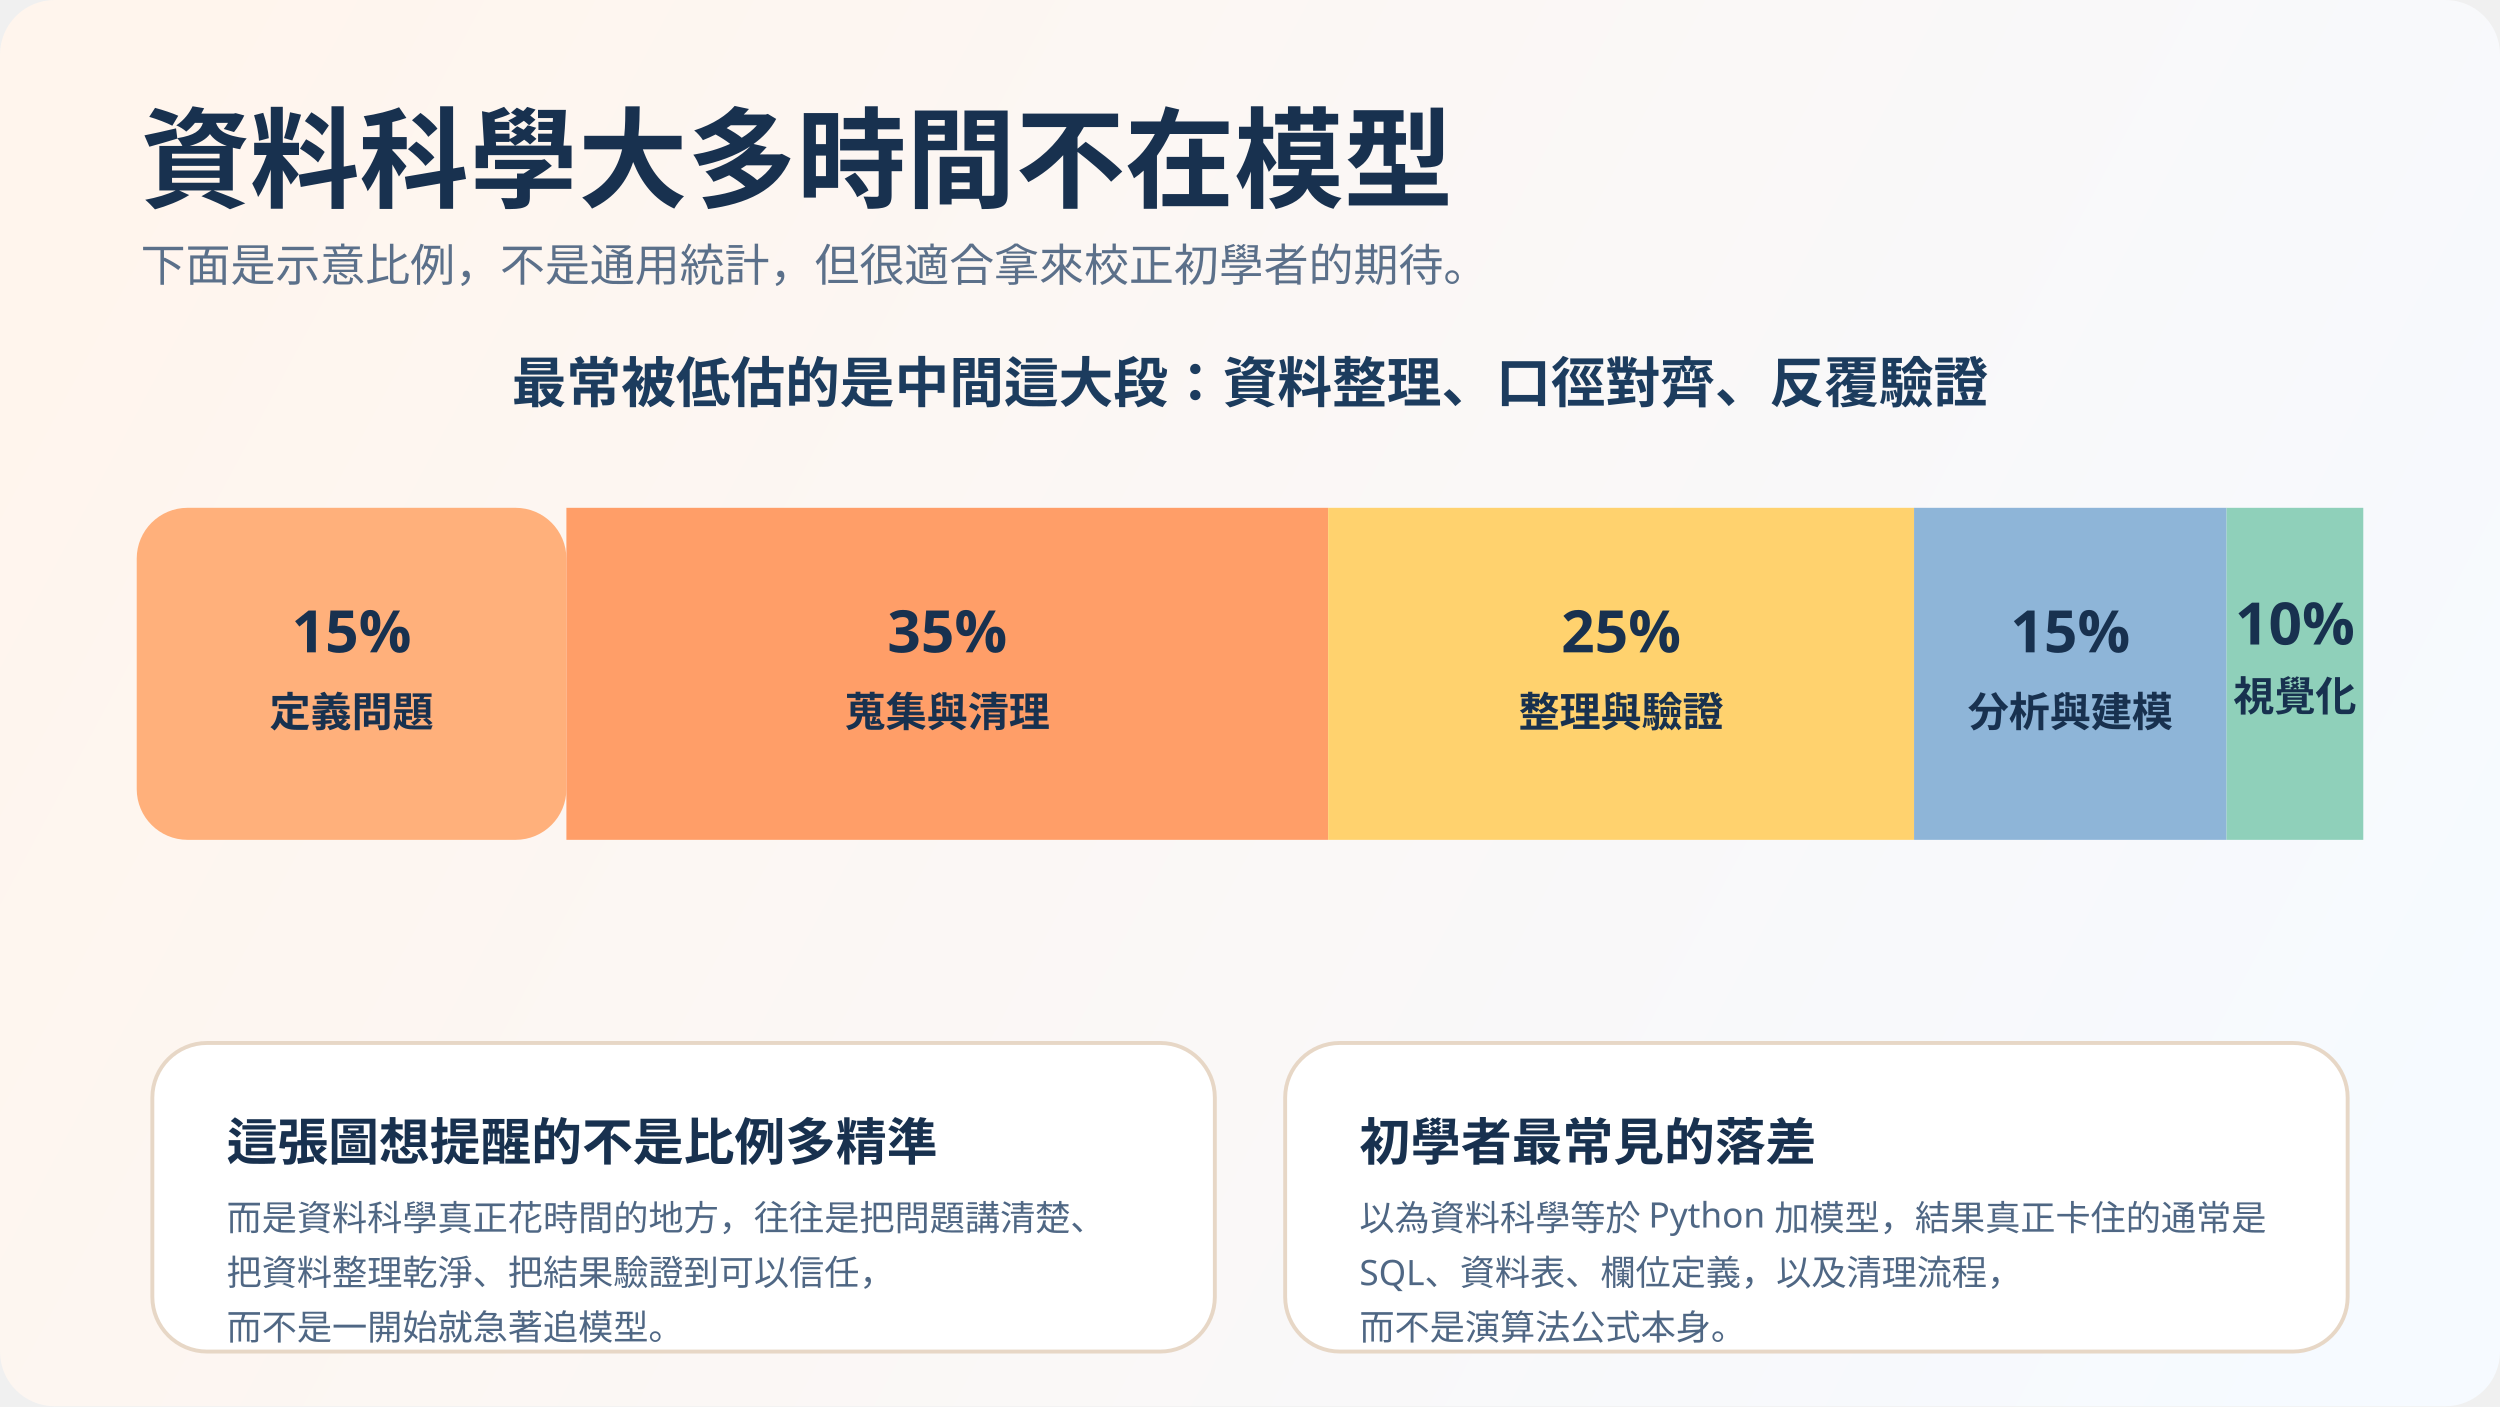
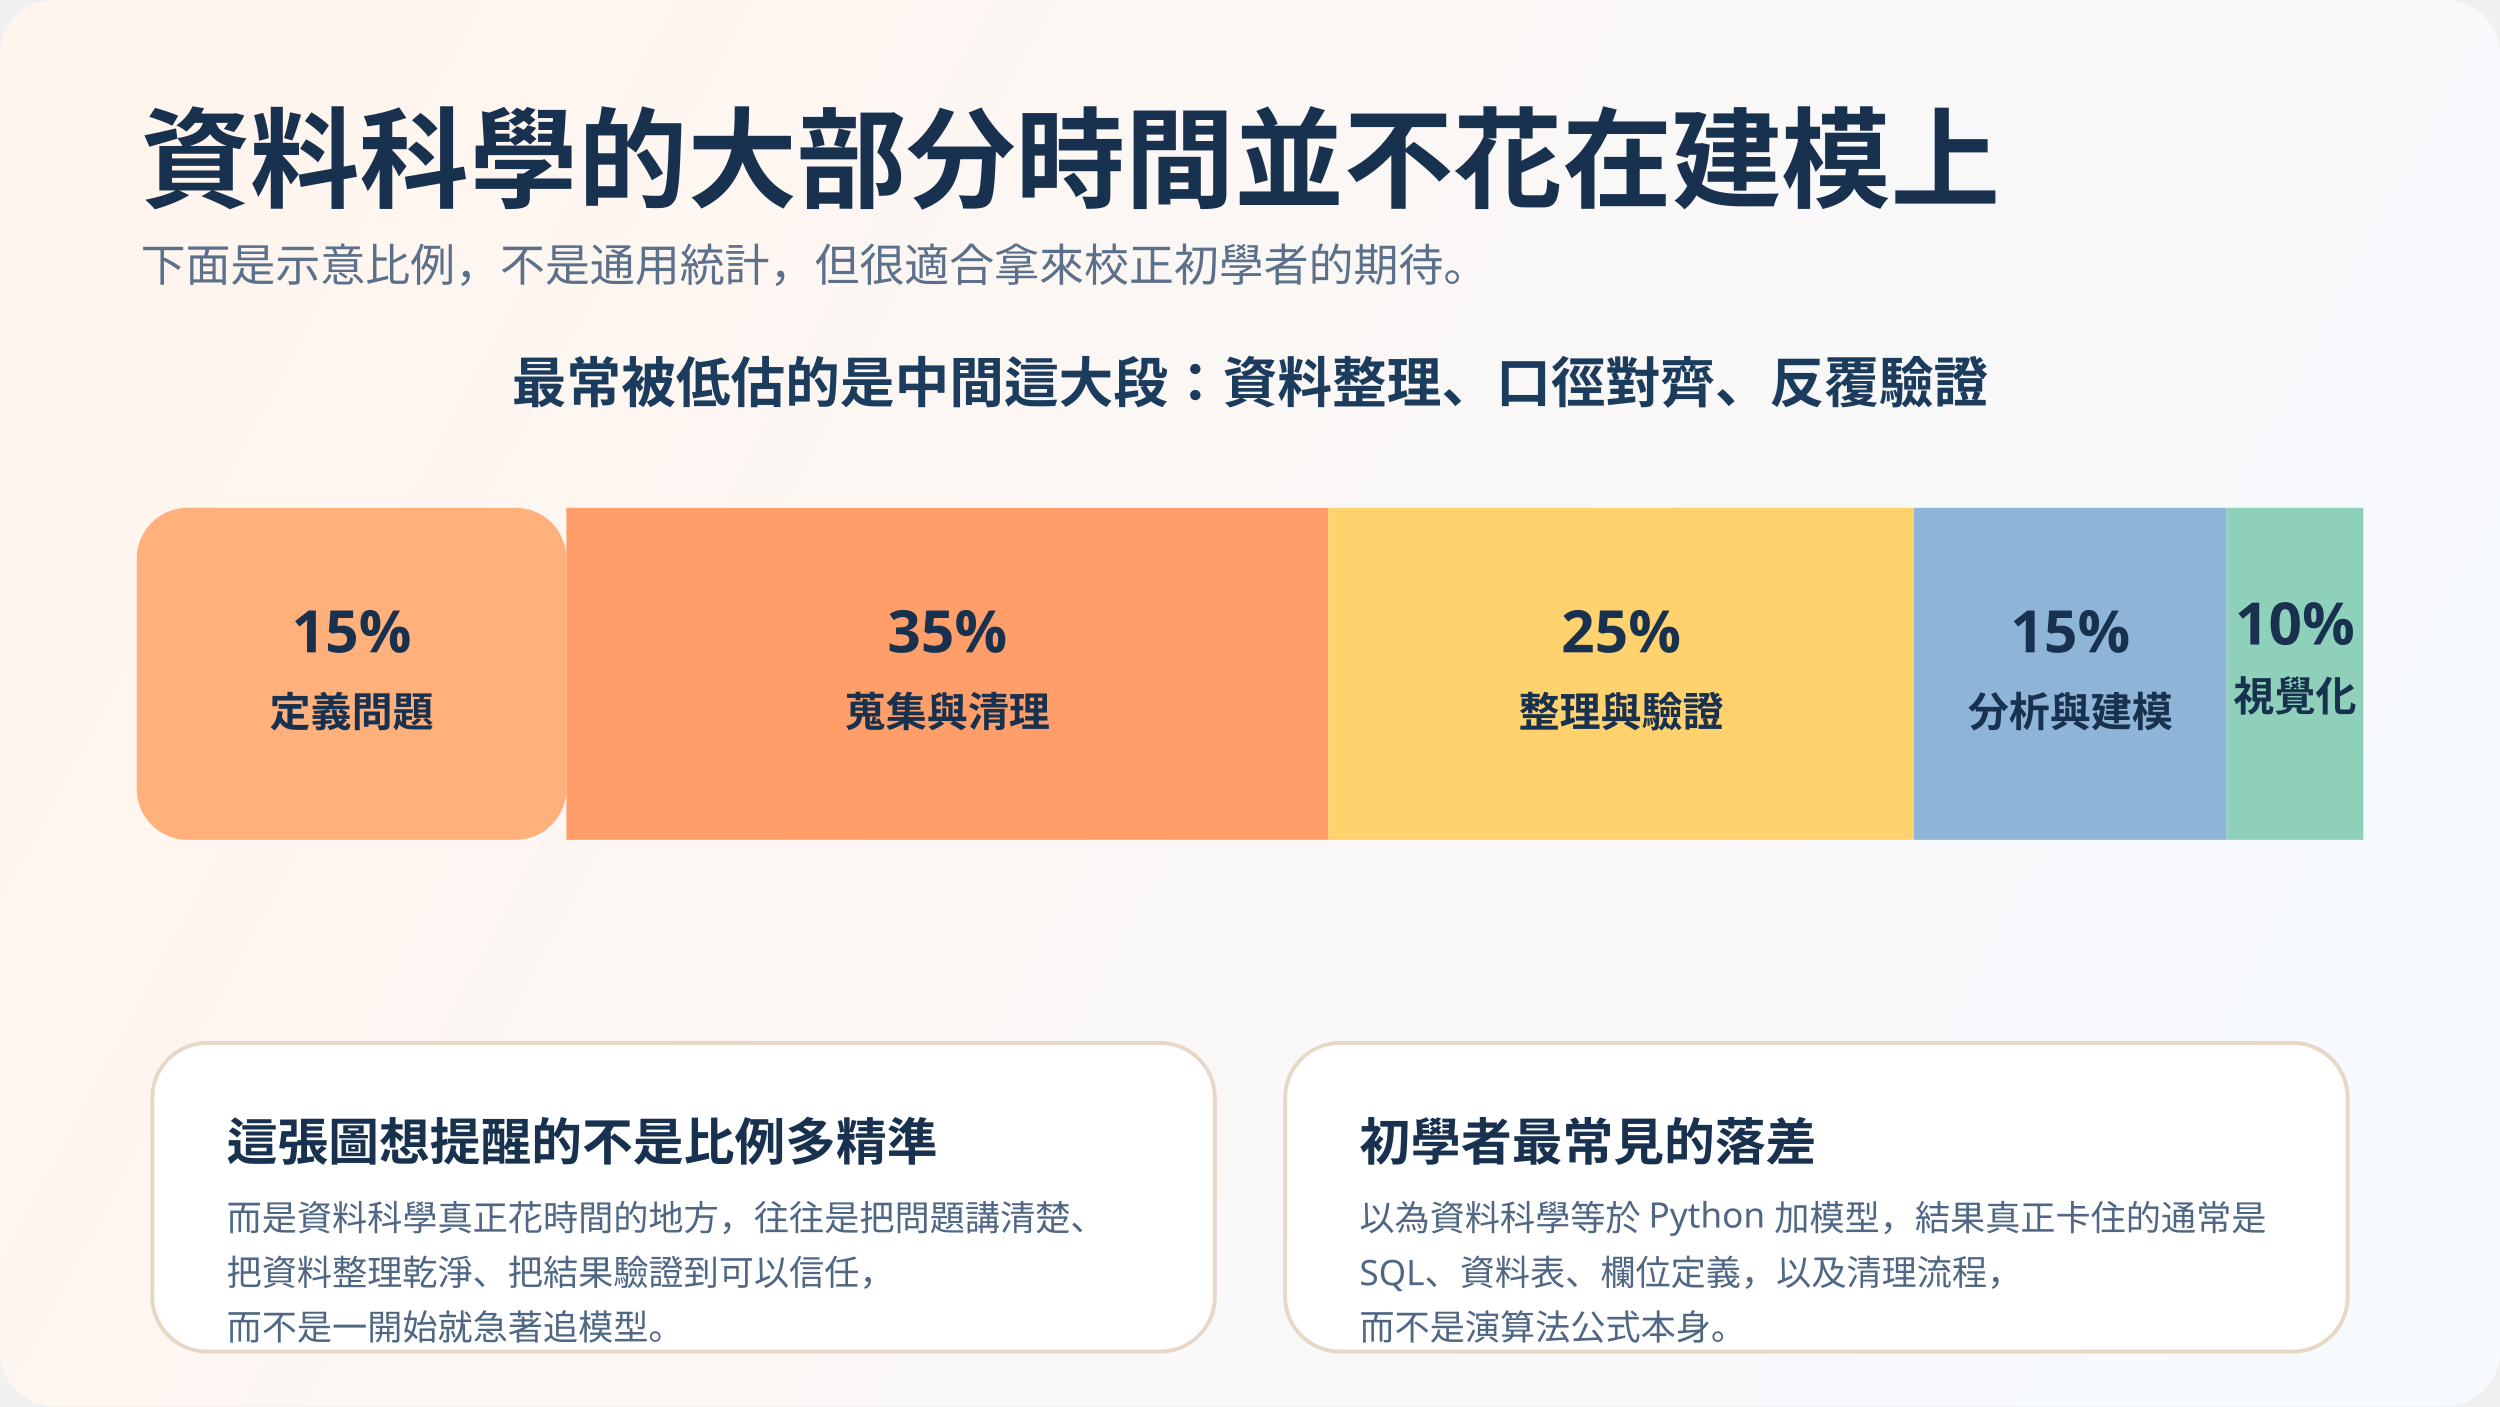
<svg xmlns="http://www.w3.org/2000/svg" width="1280" height="720" viewBox="0 0 1280 720" fill="none">
  <defs>
    <linearGradient id="bg" x1="72" y1="56" x2="1208" y2="664" gradientUnits="userSpaceOnUse">
      <stop stop-color="#FFF5ED" />
      <stop offset="1" stop-color="#F6FAFF" />
    </linearGradient>
    <style>
      .title { font: 700 56px 'Noto Sans TC','Microsoft JhengHei','PingFang TC',sans-serif; fill: #18314F; }
      .subtitle { font: 400 23px 'Noto Sans TC','Microsoft JhengHei','PingFang TC',sans-serif; fill: #5B708A; }
      .callout { font: 700 28px 'Noto Sans TC','Microsoft JhengHei','PingFang TC',sans-serif; fill: #1C3C5E; }
      .pct { font: 700 30px 'Noto Sans TC','Microsoft JhengHei','PingFang TC',sans-serif; fill: #18314F; }
      .label { font: 700 21px 'Noto Sans TC','Microsoft JhengHei','PingFang TC',sans-serif; fill: #18314F; }
      .note-title { font: 700 26px 'Noto Sans TC','Microsoft JhengHei','PingFang TC',sans-serif; fill: #18314F; }
      .note-text { font: 500 18px 'Noto Sans TC','Microsoft JhengHei','PingFang TC',sans-serif; fill: #4F6784; }
    </style>
  </defs>
  <rect width="1280" height="720" rx="28" fill="url(#bg)" />
-   <text x="72" y="102" class="title">資料科學大多時間不在模型</text>
+   <text x="72" y="102" class="title">資料科學的大部分時間並不花在建模上</text>
  <text x="72" y="144" class="subtitle">下面是示意比例，不是通用統計，但很適合拿來校正初學者的期待。</text>
  <text x="640" y="206" text-anchor="middle" class="callout">最常被低估的是中間這大段：資料整理、口徑對齊、反覆驗證</text>
  <rect x="70" y="260" width="220" height="170" rx="26" fill="#FFB07B" />
  <rect x="290" y="260" width="390" height="170" fill="#FF9E68" />
  <rect x="680" y="260" width="300" height="170" fill="#FFD26E" />
  <rect x="980" y="260" width="160" height="170" fill="#8EB5D8" />
  <rect x="1140" y="260" width="70" height="170" rx="0 26 26 0" fill="#8FD0BA" />
  <text x="180" y="334" text-anchor="middle" class="pct">15%</text>
  <text x="180" y="372" text-anchor="middle" class="label">定義問題</text>
  <text x="485" y="334" text-anchor="middle" class="pct">35%</text>
  <text x="485" y="372" text-anchor="middle" class="label">蒐集與清理</text>
  <text x="830" y="334" text-anchor="middle" class="pct">25%</text>
  <text x="830" y="372" text-anchor="middle" class="label">整理與驗證</text>
  <text x="1060" y="334" text-anchor="middle" class="pct">15%</text>
  <text x="1060" y="372" text-anchor="middle" class="label">分析與建模</text>
  <text x="1175" y="330" text-anchor="middle" class="pct">10%</text>
  <text x="1175" y="364" text-anchor="middle" class="label">視覺化</text>
  <rect x="78" y="534" width="544" height="158" rx="28" fill="#FFFFFF" stroke="#E7D7C6" stroke-width="2" />
  <rect x="658" y="534" width="544" height="158" rx="28" fill="#FFFFFF" stroke="#E7D7C6" stroke-width="2" />
  <text x="116" y="594" class="note-title">這張圖想提醒的不是比例多精準</text>
  <text x="116" y="630" class="note-text">而是資料科學真正花時間的地方，往往是把問題講清楚、</text>
  <text x="116" y="658" class="note-text">把資料整理乾淨、把結果驗證到可以信任，</text>
  <text x="116" y="686" class="note-text">而不是一開始就急著追模型。</text>
  <text x="696" y="594" class="note-title">初學者最常見的落差</text>
  <text x="696" y="630" class="note-text">以為資料科學等於 Python 加模型，結果真正卡住的通常是</text>
  <text x="696" y="658" class="note-text">SQL、資料表、欄位定義，以及清理流程，</text>
  <text x="696" y="686" class="note-text">而不是演算法公式本身。</text>
</svg>
